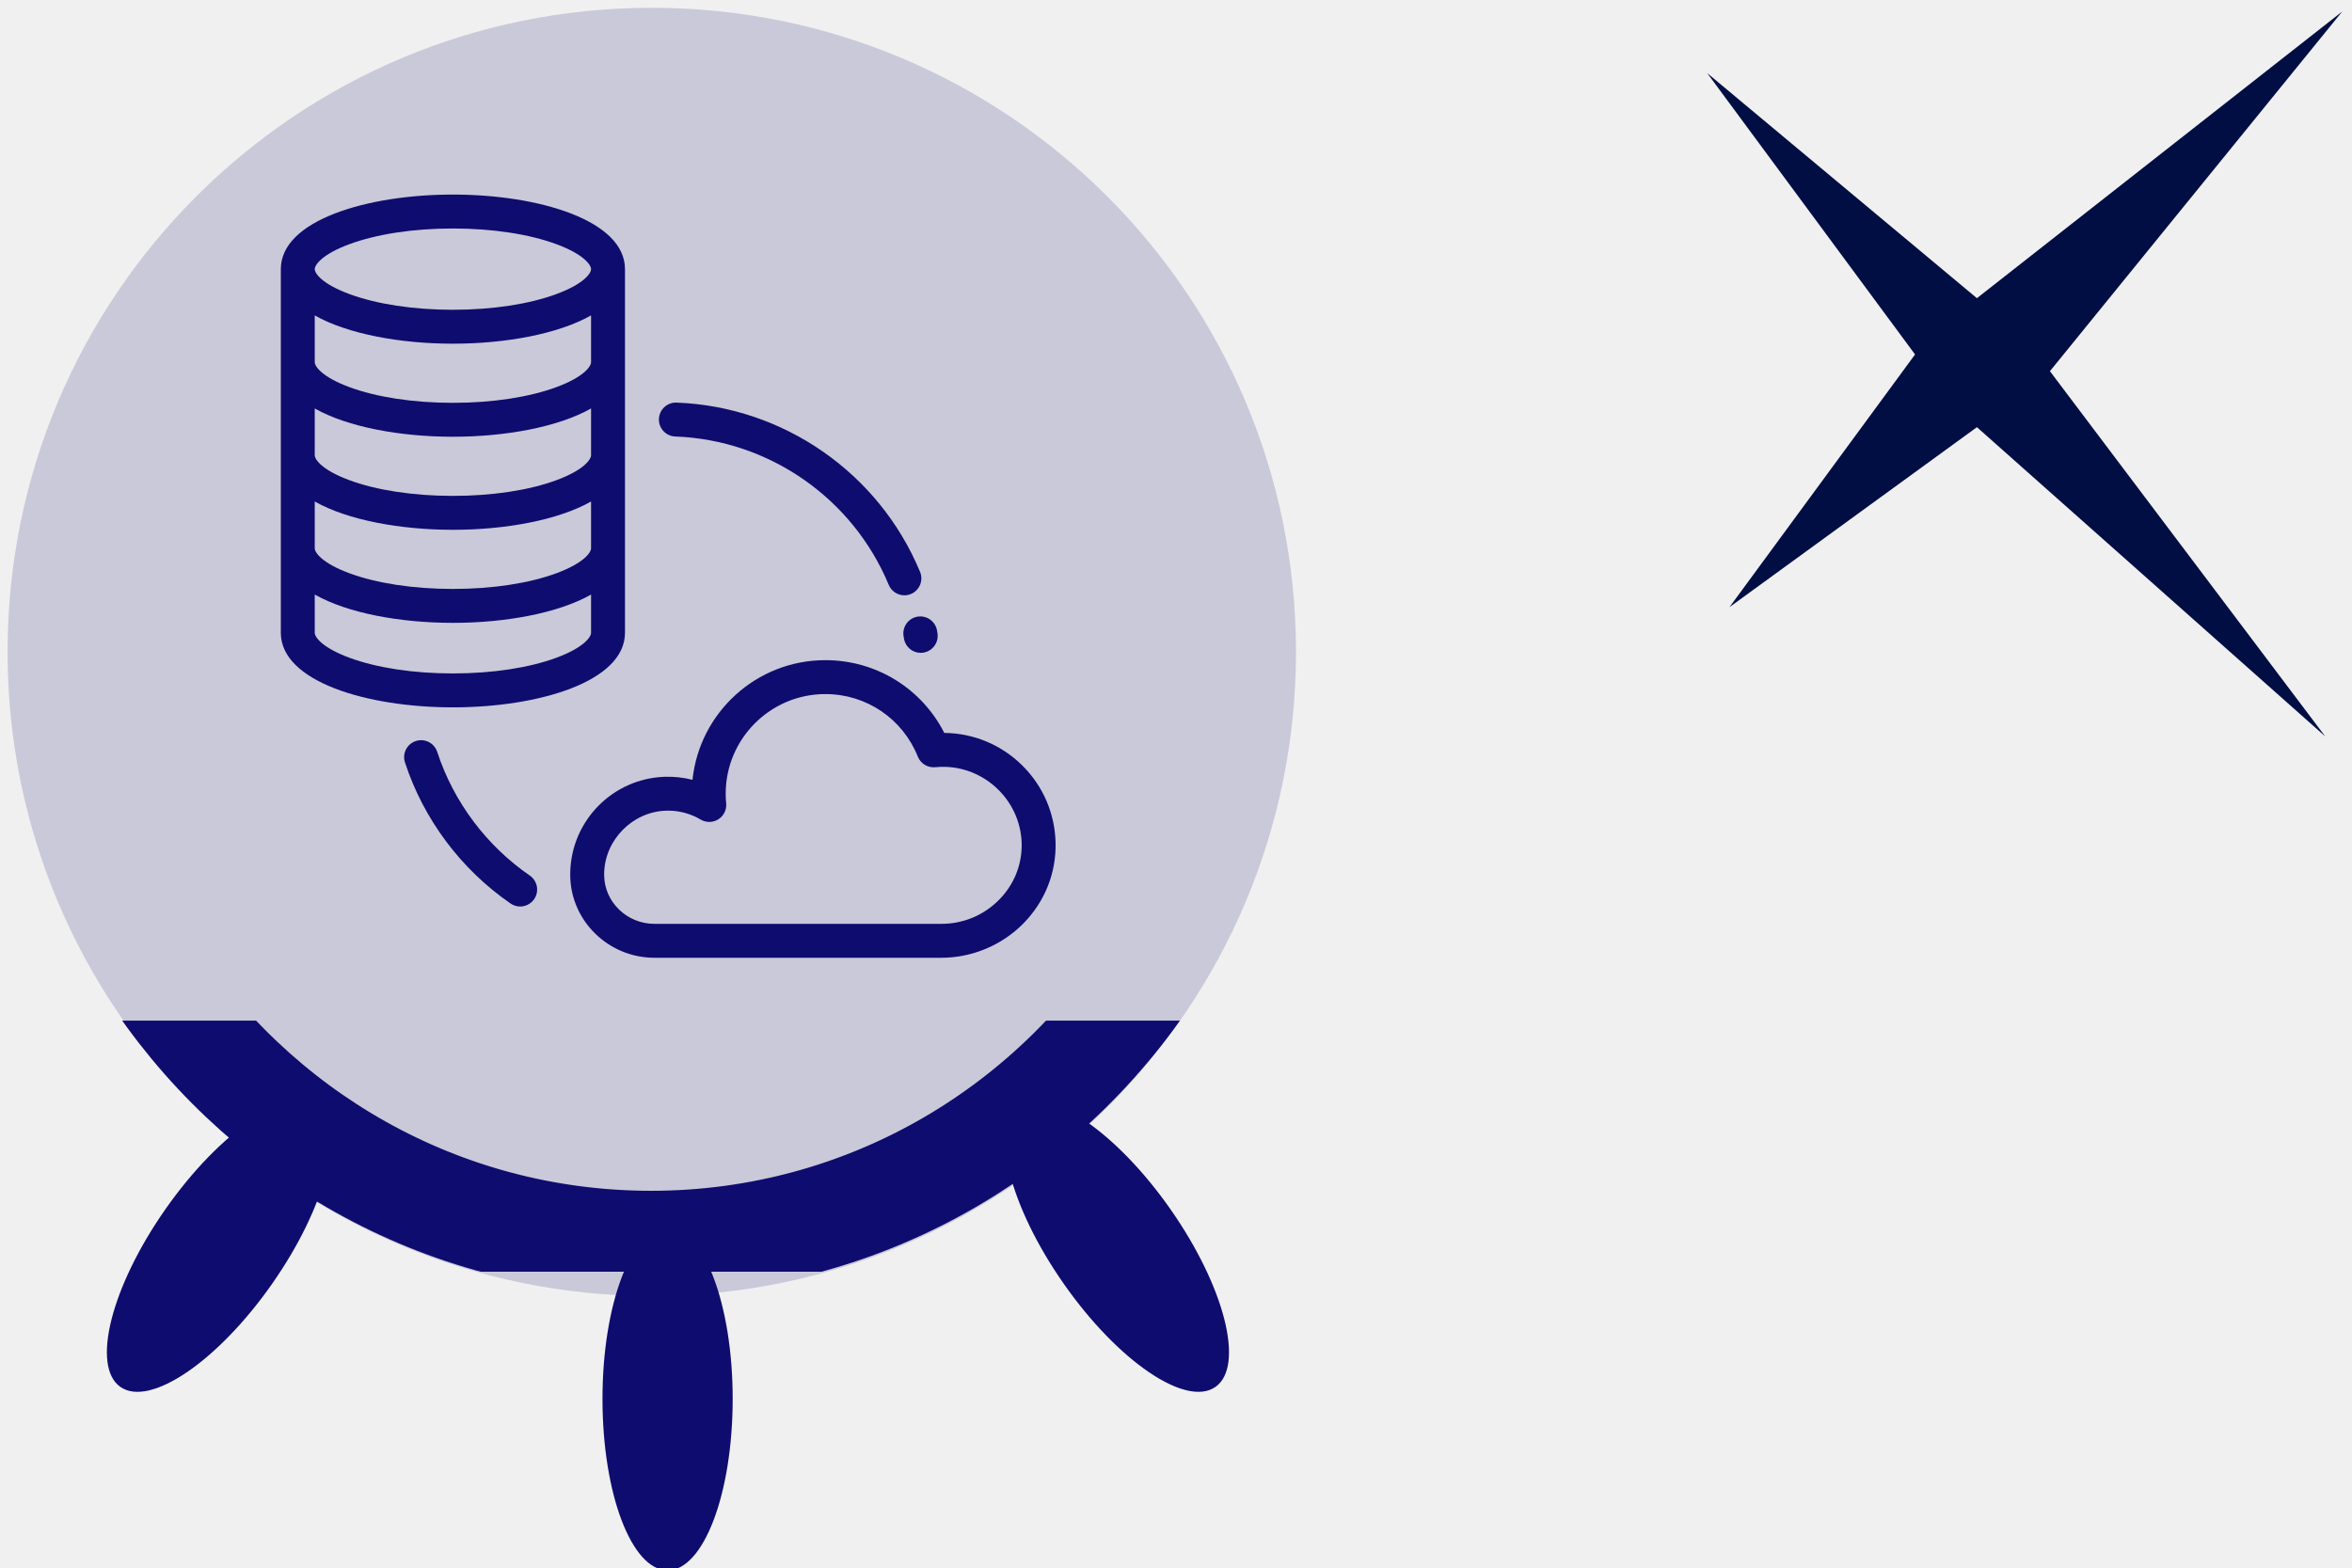
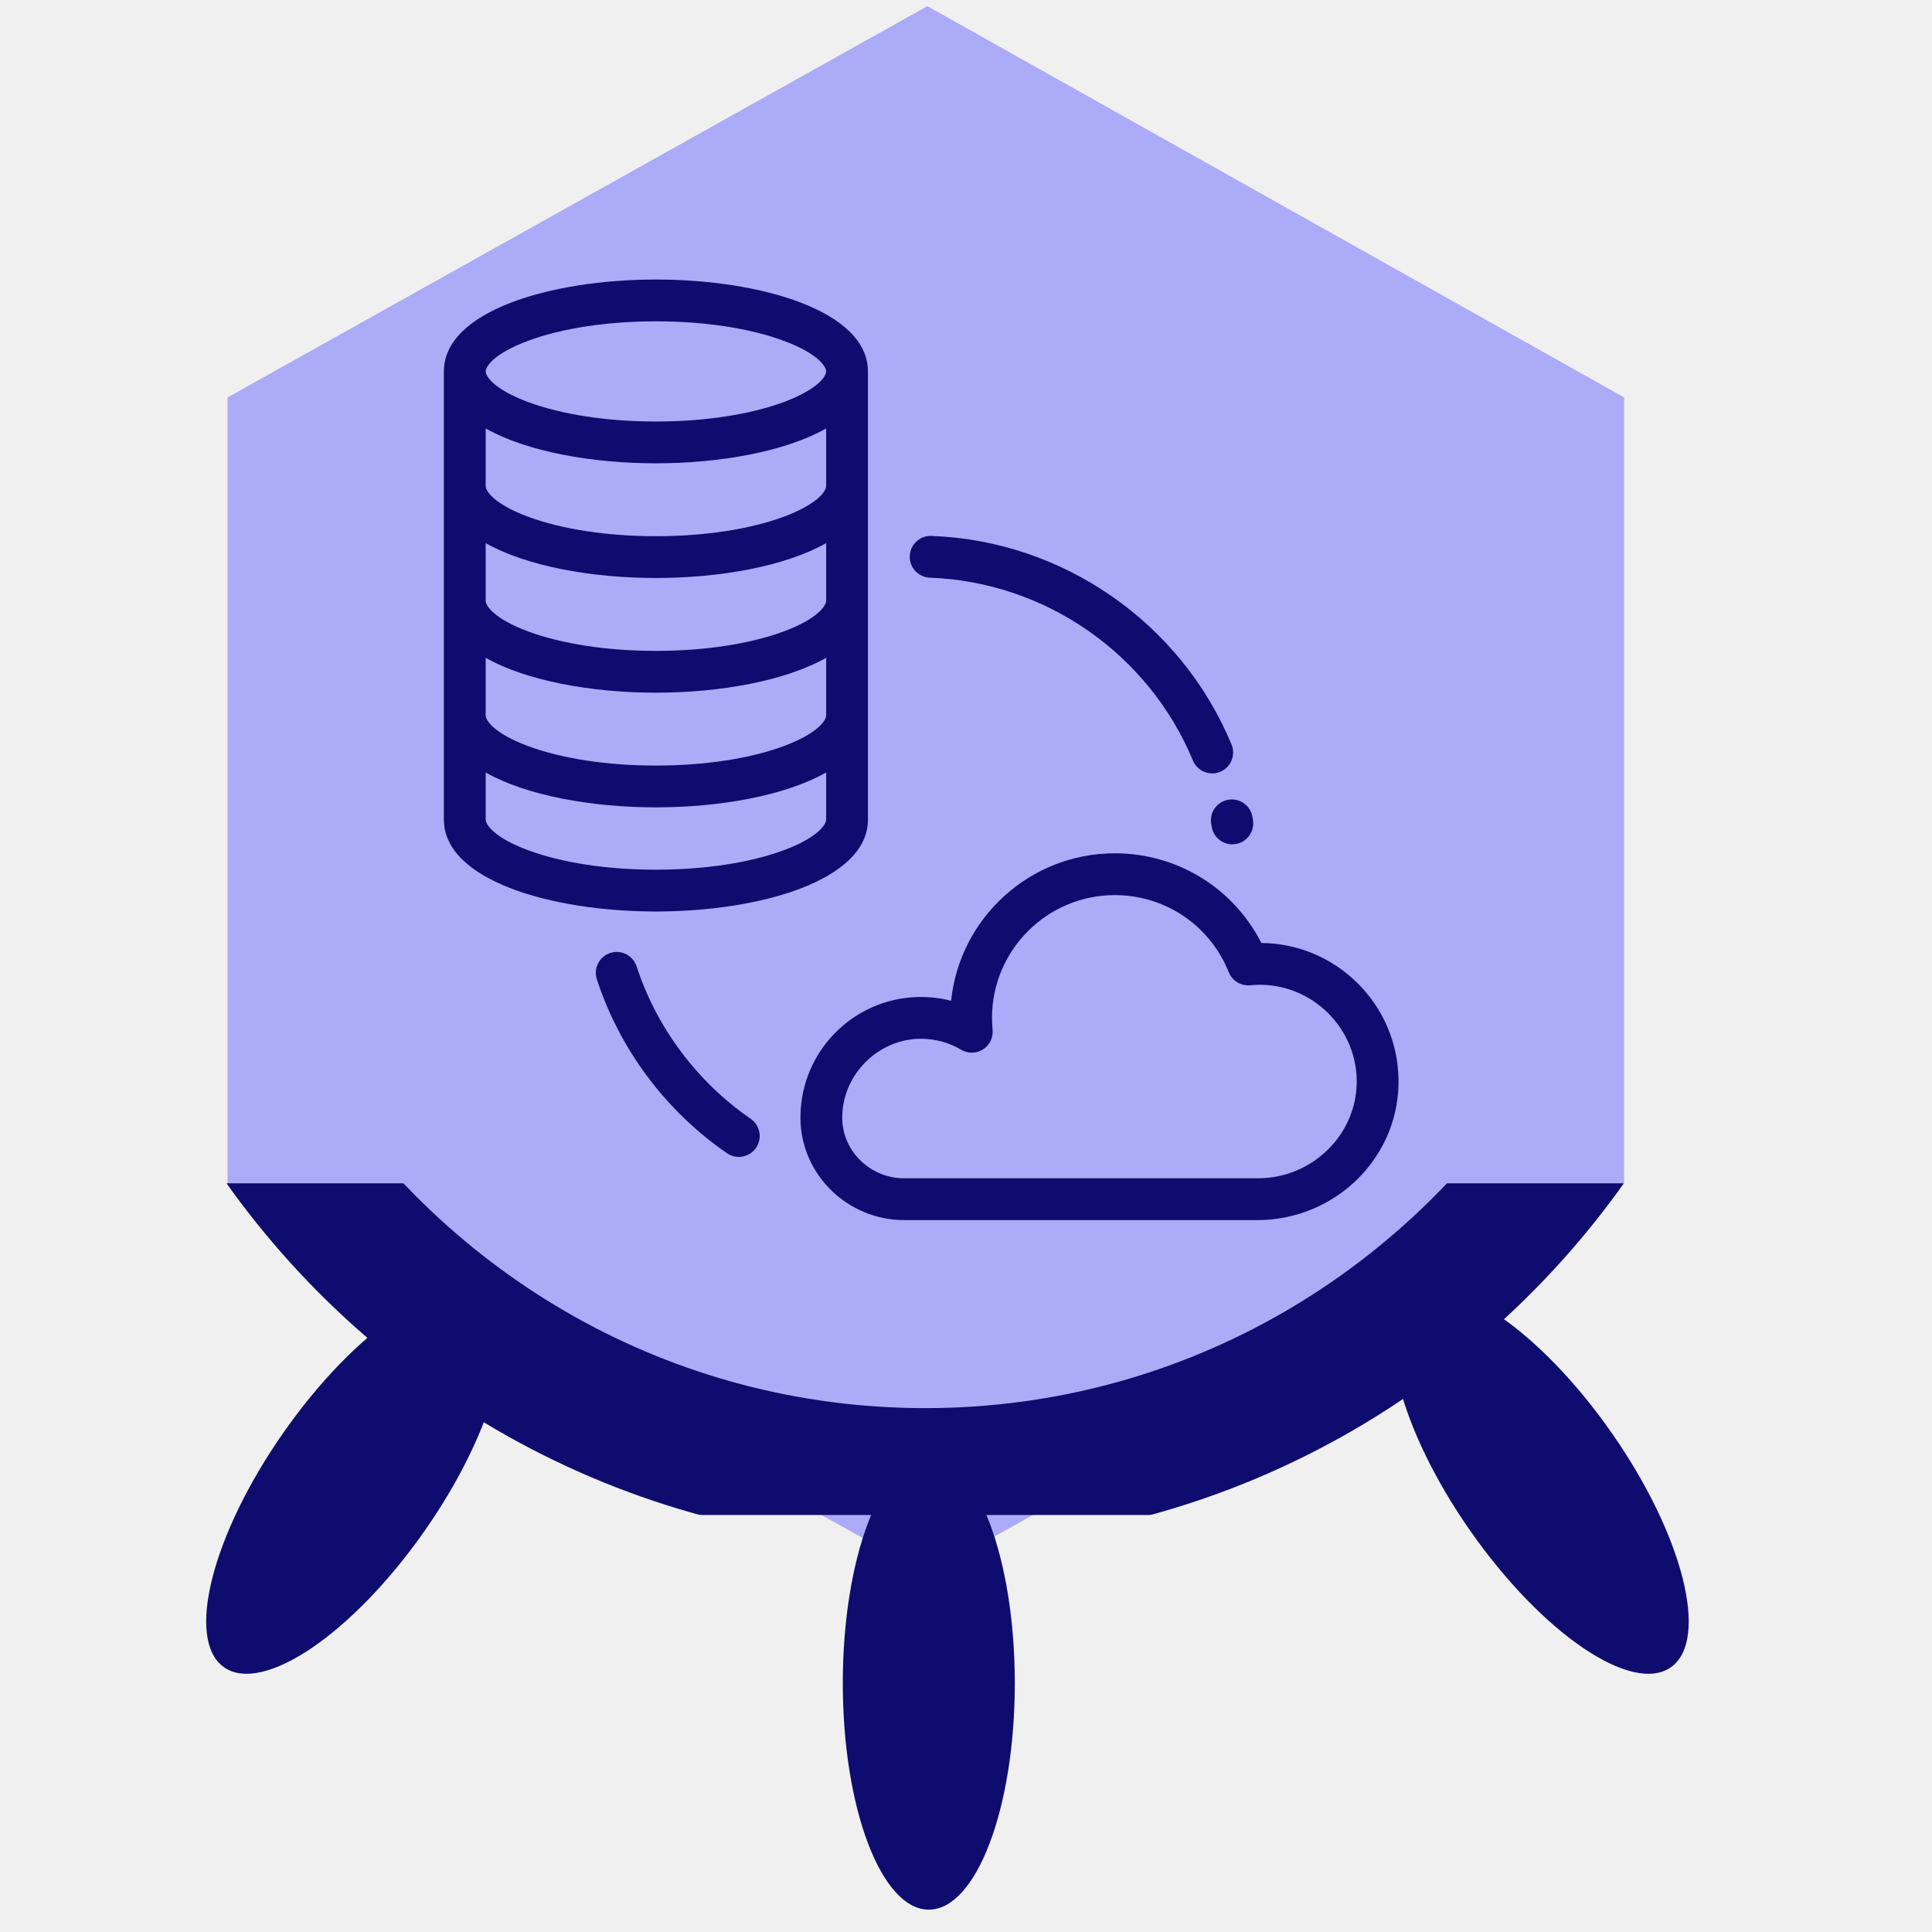
- <svg xmlns="http://www.w3.org/2000/svg" height="40" viewBox="0 0 60 40" width="60" version="1.1" id="svg36">
-   <defs id="defs40">
-     <mask id="a-1" fill="#ffffff">
-       <path d="M 0,0 H 313.303 V 159.865 H 0 Z" fill="#ffffff" fill-rule="evenodd" id="path2-9" />
-     </mask>
-     <mask id="mask865" fill="#ffffff">
-       <path d="M 0,0 H 313.303 V 159.865 H 0 Z" fill="#ffffff" fill-rule="evenodd" id="path863" />
+ <svg xmlns="http://www.w3.org/2000/svg" width="40" height="40" version="1.1" viewBox="0 0 40 40">
+   <defs>
+     <mask id="c" fill="#ffffff">
+       <path d="m0 0h313.3v159.86h-313.3z" fill="#fff" fill-rule="evenodd" />
    </mask>
  </defs>
  <mask id="a" fill="#ffffff">
-     <path d="M 0,0 H 313.303 V 159.865 H 0 Z" fill="#ffffff" fill-rule="evenodd" id="path2" />
+     <path d="m0 0h313.3v159.86h-313.3z" fill="#fff" fill-rule="evenodd" />
  </mask>
  <mask id="b" fill="#ffffff">
-     <path d="M 0,0 H 313.303 V 159.865 H 0 Z" fill="#ffffff" fill-rule="evenodd" id="path5" />
+     <path d="m0 0h313.3v159.86h-313.3z" fill="#fff" fill-rule="evenodd" />
  </mask>
-   <g id="g1042" style="display:inline">
-     <g id="g994" transform="matrix(0.08667043,0,0,0.08667043,54.83753,-43.97586)" style="display:inline">
-       <path id="path990" style="fill:#000e44;fill-opacity:1;fill-rule:evenodd;stroke:none;stroke-width:3.147" d="m 56.695,510.774 -107.532,84.402 -79.398,-66.275 61.189,82.843 -54.627,74.395 72.837,-52.987 102.529,91.046 -81.039,-107.532 z" />
-     </g>
-     <circle style="opacity:1;fill:#c9c9d9;fill-opacity:1;stroke:none;stroke-width:0.308;stroke-miterlimit:2.5;stroke-opacity:1;stop-color:#000000" id="path912" cx="16.627" cy="16.633" r="16.434" />
-     <g fill="none" fill-rule="evenodd" transform="matrix(0.1506934,0,0,0.1506934,-6.197667,-20.88076)" id="g1008">
-       <g transform="matrix(0.9286315,0,0,-0.9286315,9.271821,454.1644)" id="g1006">
-         <g fill="#0f1689" mask="url(#a-1)" id="g1002" style="fill:#6f0f0c;fill-opacity:1" transform="matrix(0.9448936,0,0,0.9448936,8.696251,2.70184)">
-           <path d="m 203.461,95.688 c 6.936,0 12.559,-14.809 12.559,-33.077 0,-18.268 -5.623,-33.077 -12.559,-33.077 -6.936,0 -12.559,14.809 -12.559,33.077 0,18.268 5.623,33.077 12.559,33.077 z" transform="rotate(35,137.9312,151.55)" id="path996" style="fill:#0f0c6f;fill-opacity:1" />
-           <path d="m 30.142,95.688 c 6.936,0 12.559,-14.809 12.559,-33.077 0,-18.268 -5.623,-33.077 -12.559,-33.077 -6.936,0 -12.559,14.809 -12.559,33.077 0,18.268 5.623,33.077 12.559,33.077 z" transform="matrix(-0.819152,0.5735764,0.5735764,0.819152,58.08461,47.70477)" id="path998" style="fill:#0f0c6f;fill-opacity:1" />
-           <path d="m 116.733,66.275 c 6.936,0 12.559,-14.809 12.559,-33.077 0,-18.268 -5.623,-33.077 -12.559,-33.077 -6.936,0 -12.559,14.809 -12.559,33.077 0,18.268 5.623,33.077 12.559,33.077 z" transform="matrix(-1,0,0,1,272.6285,53.67076)" id="path1000" style="fill:#0f0c6f;fill-opacity:1" />
+   <g>
+     <g transform="translate(-1.1509e-6 -.035424)">
+       <g transform="translate(.39981 .12968)">
+         <g transform="matrix(.49527 0 0 .49527 5.0758 3.2126)">
+           <g transform="matrix(1.7758,0,0,1.7758,-164.24,-70.425)">
+             <g transform="translate(96.564,87.836)" fill="#66ff9a" stroke-width="3.24">
+               <polygon class="st0" transform="matrix(.72255 0 0 .7031 -28.717 -125.97)" points="32.9 118.6 55.7 105.5 78.4 118.6 78.4 144.9 55.7 158 32.9 144.9" fill="#ababf7" />
+             </g>
+             <g transform="matrix(.15831 0 0 .15831 83.649 18.463)" fill="#005e20" fill-rule="evenodd">
+               <g transform="matrix(1.0777,0,0,-1.0777,-10.799,451.79)">
+                 <g transform="matrix(.94489 0 0 .94489 8.6963 2.7018)" fill="#0f0c6f" mask="url(#c)">
+                   <path transform="rotate(35,137.93,151.55)" d="m203.46 95.688c6.936 0 12.559-14.809 12.559-33.077s-5.623-33.077-12.559-33.077-12.559 14.809-12.559 33.077 5.623 33.077 12.559 33.077z" />
+                   <path transform="matrix(-.81915 .57358 .57358 .81915 58.085 47.705)" d="m30.142 95.688c6.936 0 12.559-14.809 12.559-33.077s-5.623-33.077-12.559-33.077c-6.936 0-12.559 14.809-12.559 33.077s5.623 33.077 12.559 33.077z" />
+                   <path d="m153.24 119.95c-6.936 0-12.559-14.809-12.559-33.077s5.623-33.077 12.559-33.077c6.936 0 12.559 14.809 12.559 33.077s-5.623 33.077-12.559 33.077z" />
+                 </g>
+                 <path transform="matrix(.94489 0 0 .94489 8.6963 2.7018)" d="m251.47 173.1c-20.23-33.61-56.89-56.068-98.756-56.068-40.721 0-76.516 21.246-97.059 53.335" fill="none" mask="url(#c)" stroke="#0f0c6f" stroke-width="19.999" />
+               </g>
+             </g>
+           </g>
        </g>
-         <path d="m 251.467,173.1 c -20.23,-33.61 -56.89,-56.068 -98.756,-56.068 -40.721,0 -76.516,21.246 -97.059,53.335" mask="url(#a-1)" stroke="#0f1689" stroke-width="20" id="path1004" style="stroke:#0f0c6f;stroke-opacity:1" transform="matrix(0.9448936,0,0,0.9448936,8.696251,2.70184)" />
      </g>
-     </g>
-     <g id="g1480" />
-     <g id="g26" transform="matrix(0.03653614,0,0,-0.03653614,-34.46734,26.91895)" />
-     <g id="g28" transform="matrix(0.03653614,0,0,-0.03653614,-34.46734,26.91895)" />
-     <g id="g30" transform="matrix(0.03653614,0,0,-0.03653614,-34.46734,26.91895)" />
-     <g id="g32" transform="matrix(0.03653614,0,0,-0.03653614,-34.46734,26.91895)" />
-     <g id="g34" transform="matrix(0.03653614,0,0,-0.03653614,-34.46734,26.91895)" />
-     <g id="g36" transform="matrix(0.03653614,0,0,-0.03653614,-34.46734,26.91895)" />
-     <g id="g38" transform="matrix(0.03653614,0,0,-0.03653614,-34.46734,26.91895)" />
-     <g id="g40" transform="matrix(0.03653614,0,0,-0.03653614,-34.46734,26.91895)" />
-     <g id="g42" transform="matrix(0.03653614,0,0,-0.03653614,-34.46734,26.91895)" />
-     <g id="g44" transform="matrix(0.03653614,0,0,-0.03653614,-34.46734,26.91895)" />
-     <g id="g46" transform="matrix(0.03653614,0,0,-0.03653614,-34.46734,26.91895)" />
-     <g id="g48" transform="matrix(0.03653614,0,0,-0.03653614,-34.46734,26.91895)" />
-     <g id="g50" transform="matrix(0.03653614,0,0,-0.03653614,-34.46734,26.91895)" />
-     <g id="g52" transform="matrix(0.03653614,0,0,-0.03653614,-34.46734,26.91895)" />
-     <g id="g54" transform="matrix(0.03653614,0,0,-0.03653614,-34.46734,26.91895)" />
-     <g id="g16" transform="matrix(0.03860362,0,0,0.03860362,7.163703,4.818518)" style="fill:#0f0c6f;fill-opacity:1">
-       <g id="g14" style="fill:#0f0c6f;fill-opacity:1">
-         <g id="g12" style="fill:#0f0c6f;fill-opacity:1">
-           <path d="M 227.436,293.426 V 53.061 C 227.436,20.706 170.228,3.777 113.718,3.777 57.209,3.777 0,20.706 0,53.061 v 240.365 c 0,32.355 57.208,49.284 113.718,49.284 56.509,0 113.718,-16.929 113.718,-49.284 z M 45.133,36.644 c 18.143,-6.74 42.499,-10.451 68.584,-10.451 26.08,0 50.437,3.711 68.581,10.451 17.972,6.676 22.72,13.657 22.72,16.417 0,2.76 -4.749,9.741 -22.72,16.417 -18.144,6.74 -42.5,10.451 -68.581,10.451 -26.085,0 -50.442,-3.711 -68.584,-10.451 C 27.164,62.803 22.416,55.821 22.416,53.061 c 0,-2.76 4.748,-9.742 22.717,-16.417 z M 22.416,83.646 c 21.831,12.352 56.696,18.699 91.301,18.699 34.605,0 69.471,-6.347 91.301,-18.699 v 30.92 h 0.001 c 0,2.759 -4.749,9.741 -22.72,16.417 -18.144,6.74 -42.5,10.451 -68.581,10.451 -26.085,0 -50.442,-3.711 -68.584,-10.451 -17.97,-6.674 -22.718,-13.656 -22.718,-16.417 z m 0,61.502 c 21.831,12.351 56.695,18.702 91.301,18.702 34.607,0 69.471,-6.351 91.301,-18.703 v 30.925 c 0,2.759 -4.749,9.741 -22.72,16.417 -18.144,6.74 -42.5,10.451 -68.581,10.451 -26.085,0 -50.442,-3.711 -68.584,-10.451 -17.969,-6.673 -22.717,-13.656 -22.717,-16.416 z m 0,61.505 c 21.831,12.353 56.695,18.703 91.301,18.703 34.607,0 69.471,-6.351 91.301,-18.703 v 30.925 c 0,2.76 -4.749,9.741 -22.72,16.417 -18.144,6.739 -42.5,10.451 -68.581,10.451 -26.085,0 -50.442,-3.711 -68.584,-10.451 C 27.164,247.32 22.416,240.339 22.416,237.578 Z m 0,86.773 v -25.267 c 21.831,12.353 56.695,18.703 91.301,18.703 34.607,0 69.471,-6.351 91.301,-18.703 v 25.267 c 0,2.76 -4.749,9.741 -22.72,16.417 -18.144,6.74 -42.5,10.451 -68.581,10.451 -26.085,0 -50.442,-3.711 -68.584,-10.451 -17.969,-6.676 -22.717,-13.657 -22.717,-16.417 z" id="path2-5" style="fill:#0f0c6f;fill-opacity:1" />
-           <path d="m 489.733,380.873 c -13.8,-13.542 -31.991,-21.078 -51.297,-21.27 -15,-29.461 -45.044,-48.09 -78.608,-48.09 -45.57,0 -83.185,34.715 -87.785,79.09 -5.932,-1.525 -12.086,-2.207 -18.303,-2.004 -34.318,1.129 -61.762,28.907 -62.478,63.244 -0.016,0.772 -0.018,1.543 -0.007,2.306 0.425,29.817 25.378,54.075 55.623,54.075 h 189.657 c 20.295,0 40.077,-8.308 54.276,-22.792 14.051,-14.335 21.571,-33.166 21.175,-53.023 -0.392,-19.536 -8.295,-37.838 -22.253,-51.536 z m -14.932,88.864 c -10.156,10.362 -23.746,16.069 -38.266,16.069 H 246.878 c -18.06,0 -32.958,-14.345 -33.209,-31.983 -0.008,-0.505 -0.006,-1.013 0.004,-1.519 0.46,-22.049 18.764,-40.577 40.802,-41.302 0.471,-0.016 0.94,-0.023 1.41,-0.023 7.604,0 15.024,2.024 21.541,5.889 3.635,2.155 8.174,2.084 11.74,-0.187 3.565,-2.271 5.549,-6.354 5.131,-10.56 -0.206,-2.076 -0.31,-4.212 -0.31,-6.349 0,-36.306 29.537,-65.842 65.842,-65.842 27.063,0 51.063,16.237 61.136,41.365 1.856,4.629 6.548,7.474 11.513,6.982 30.335,-3.01 56.5,20.837 57.094,50.578 0.276,13.785 -4.971,26.883 -14.771,36.882 z" id="path4" style="fill:#0f0c6f;fill-opacity:1" />
-           <path d="m 164.535,453.894 c -28.695,-19.76 -50.422,-48.792 -61.179,-81.748 -1.92,-5.884 -8.246,-9.098 -14.133,-7.177 -5.884,1.92 -9.098,8.248 -7.177,14.132 12.274,37.604 37.054,70.722 69.776,93.255 1.941,1.336 4.155,1.978 6.347,1.978 3.563,0 7.067,-1.696 9.241,-4.853 3.511,-5.096 2.223,-12.075 -2.875,-15.587 z" id="path6" style="fill:#0f0c6f;fill-opacity:1" />
-           <path d="m 260.649,163.687 c 61.917,2.282 117.292,40.77 141.076,98.052 1.79,4.312 5.961,6.913 10.355,6.913 1.431,0 2.888,-0.277 4.294,-0.86 5.717,-2.374 8.427,-8.933 6.052,-14.649 -27.131,-65.347 -90.308,-109.255 -160.954,-111.858 -6.149,-0.251 -11.385,4.601 -11.613,10.788 -0.226,6.187 4.604,11.387 10.79,11.614 z" id="path8" style="fill:#0f0c6f;fill-opacity:1" />
-           <path d="m 420.713,282.775 c -6.103,1.037 -10.208,6.826 -9.172,12.928 0.087,0.517 0.173,1.033 0.257,1.552 0.889,5.508 5.647,9.425 11.051,9.425 0.592,0 1.194,-0.047 1.798,-0.145 6.111,-0.985 10.266,-6.74 9.279,-12.85 -0.093,-0.581 -0.189,-1.16 -0.288,-1.738 -1.034,-6.103 -6.827,-10.209 -12.925,-9.172 z" id="path10" style="fill:#0f0c6f;fill-opacity:1" />
+       <g transform="matrix(.038604 0 0 .038604 9.1898 5.6767)" fill="#0f0c6f">
+         <g fill="#0f0c6f">
+           <g fill="#0f0c6f">
+             <path d="m227.44 293.43v-240.36c0-32.355-57.208-49.284-113.72-49.284-56.509 0-113.72 16.929-113.72 49.284v240.36c0 32.355 57.208 49.284 113.72 49.284 56.509 0 113.72-16.929 113.72-49.284zm-182.3-256.78c18.143-6.74 42.499-10.451 68.584-10.451 26.08 0 50.437 3.711 68.581 10.451 17.972 6.676 22.72 13.657 22.72 16.417s-4.749 9.741-22.72 16.417c-18.144 6.74-42.5 10.451-68.581 10.451-26.085 0-50.442-3.711-68.584-10.451-17.969-6.675-22.717-13.657-22.717-16.417s4.748-9.742 22.717-16.417zm-22.717 47.002c21.831 12.352 56.696 18.699 91.301 18.699s69.471-6.347 91.301-18.699v30.92h1e-3c0 2.759-4.749 9.741-22.72 16.417-18.144 6.74-42.5 10.451-68.581 10.451-26.085 0-50.442-3.711-68.584-10.451-17.97-6.674-22.718-13.656-22.718-16.417zm0 61.502c21.831 12.351 56.695 18.702 91.301 18.702 34.607 0 69.471-6.351 91.301-18.703v30.925c0 2.759-4.749 9.741-22.72 16.417-18.144 6.74-42.5 10.451-68.581 10.451-26.085 0-50.442-3.711-68.584-10.451-17.969-6.673-22.717-13.656-22.717-16.416zm0 61.505c21.831 12.353 56.695 18.703 91.301 18.703 34.607 0 69.471-6.351 91.301-18.703v30.925c0 2.76-4.749 9.741-22.72 16.417-18.144 6.739-42.5 10.451-68.581 10.451-26.085 0-50.442-3.711-68.584-10.451-17.969-6.675-22.717-13.656-22.717-16.417zm0 86.773v-25.267c21.831 12.353 56.695 18.703 91.301 18.703 34.607 0 69.471-6.351 91.301-18.703v25.267c0 2.76-4.749 9.741-22.72 16.417-18.144 6.74-42.5 10.451-68.581 10.451-26.085 0-50.442-3.711-68.584-10.451-17.969-6.676-22.717-13.657-22.717-16.417z" />
+             <path d="m489.73 380.87c-13.8-13.542-31.991-21.078-51.297-21.27-15-29.461-45.044-48.09-78.608-48.09-45.57 0-83.185 34.715-87.785 79.09-5.932-1.525-12.086-2.207-18.303-2.004-34.318 1.129-61.762 28.907-62.478 63.244-0.016 0.772-0.018 1.543-7e-3 2.306 0.425 29.817 25.378 54.075 55.623 54.075h189.66c20.295 0 40.077-8.308 54.276-22.792 14.051-14.335 21.571-33.166 21.175-53.023-0.392-19.536-8.295-37.838-22.253-51.536zm-14.932 88.864c-10.156 10.362-23.746 16.069-38.266 16.069h-189.66c-18.06 0-32.958-14.345-33.209-31.983-8e-3 -0.505-6e-3 -1.013 4e-3 -1.519 0.46-22.049 18.764-40.577 40.802-41.302 0.471-0.016 0.94-0.023 1.41-0.023 7.604 0 15.024 2.024 21.541 5.889 3.635 2.155 8.174 2.084 11.74-0.187 3.565-2.271 5.549-6.354 5.131-10.56-0.206-2.076-0.31-4.212-0.31-6.349 0-36.306 29.537-65.842 65.842-65.842 27.063 0 51.063 16.237 61.136 41.365 1.856 4.629 6.548 7.474 11.513 6.982 30.335-3.01 56.5 20.837 57.094 50.578 0.276 13.785-4.971 26.883-14.771 36.882z" />
+             <path d="m164.54 453.89c-28.695-19.76-50.422-48.792-61.179-81.748-1.92-5.884-8.246-9.098-14.133-7.177-5.884 1.92-9.098 8.248-7.177 14.132 12.274 37.604 37.054 70.722 69.776 93.255 1.941 1.336 4.155 1.978 6.347 1.978 3.563 0 7.067-1.696 9.241-4.853 3.511-5.096 2.223-12.075-2.875-15.587z" />
+             <path d="m260.65 163.69c61.917 2.282 117.29 40.77 141.08 98.052 1.79 4.312 5.961 6.913 10.355 6.913 1.431 0 2.888-0.277 4.294-0.86 5.717-2.374 8.427-8.933 6.052-14.649-27.131-65.347-90.308-109.26-160.95-111.86-6.149-0.251-11.385 4.601-11.613 10.788-0.226 6.187 4.604 11.387 10.79 11.614z" />
+             <path d="m420.71 282.78c-6.103 1.037-10.208 6.826-9.172 12.928 0.087 0.517 0.173 1.033 0.257 1.552 0.889 5.508 5.647 9.425 11.051 9.425 0.592 0 1.194-0.047 1.798-0.145 6.111-0.985 10.266-6.74 9.279-12.85-0.093-0.581-0.189-1.16-0.288-1.738-1.034-6.103-6.827-10.209-12.925-9.172z" />
+           </g>
        </g>
      </g>
    </g>
-     <g id="g18" transform="matrix(0.03860362,0,0,0.03860362,-31.72798,4.31474)" />
-     <g id="g20" transform="matrix(0.03860362,0,0,0.03860362,-31.72798,4.31474)" />
-     <g id="g22-4" transform="matrix(0.03860362,0,0,0.03860362,-31.72798,4.31474)" />
-     <g id="g24-7" transform="matrix(0.03860362,0,0,0.03860362,-31.72798,4.31474)" />
-     <g id="g26-6" transform="matrix(0.03860362,0,0,0.03860362,-31.72798,4.31474)" />
-     <g id="g28-5" transform="matrix(0.03860362,0,0,0.03860362,-31.72798,4.31474)" />
-     <g id="g30-6" transform="matrix(0.03860362,0,0,0.03860362,-31.72798,4.31474)" />
-     <g id="g32-9" transform="matrix(0.03860362,0,0,0.03860362,-31.72798,4.31474)" />
-     <g id="g34-3" transform="matrix(0.03860362,0,0,0.03860362,-31.72798,4.31474)" />
-     <g id="g36-7" transform="matrix(0.03860362,0,0,0.03860362,-31.72798,4.31474)" />
-     <g id="g38-4" transform="matrix(0.03860362,0,0,0.03860362,-31.72798,4.31474)" />
-     <g id="g40-5" transform="matrix(0.03860362,0,0,0.03860362,-31.72798,4.31474)" />
-     <g id="g42-2" transform="matrix(0.03860362,0,0,0.03860362,-31.72798,4.31474)" />
-     <g id="g44-5" transform="matrix(0.03860362,0,0,0.03860362,-31.72798,4.31474)" />
-     <g id="g46-4" transform="matrix(0.03860362,0,0,0.03860362,-31.72798,4.31474)" />
  </g>
-   <g transform="matrix(0.9587988,0,0,0.9587988,-871.3429,-378.3503)" id="g893" />
</svg>
